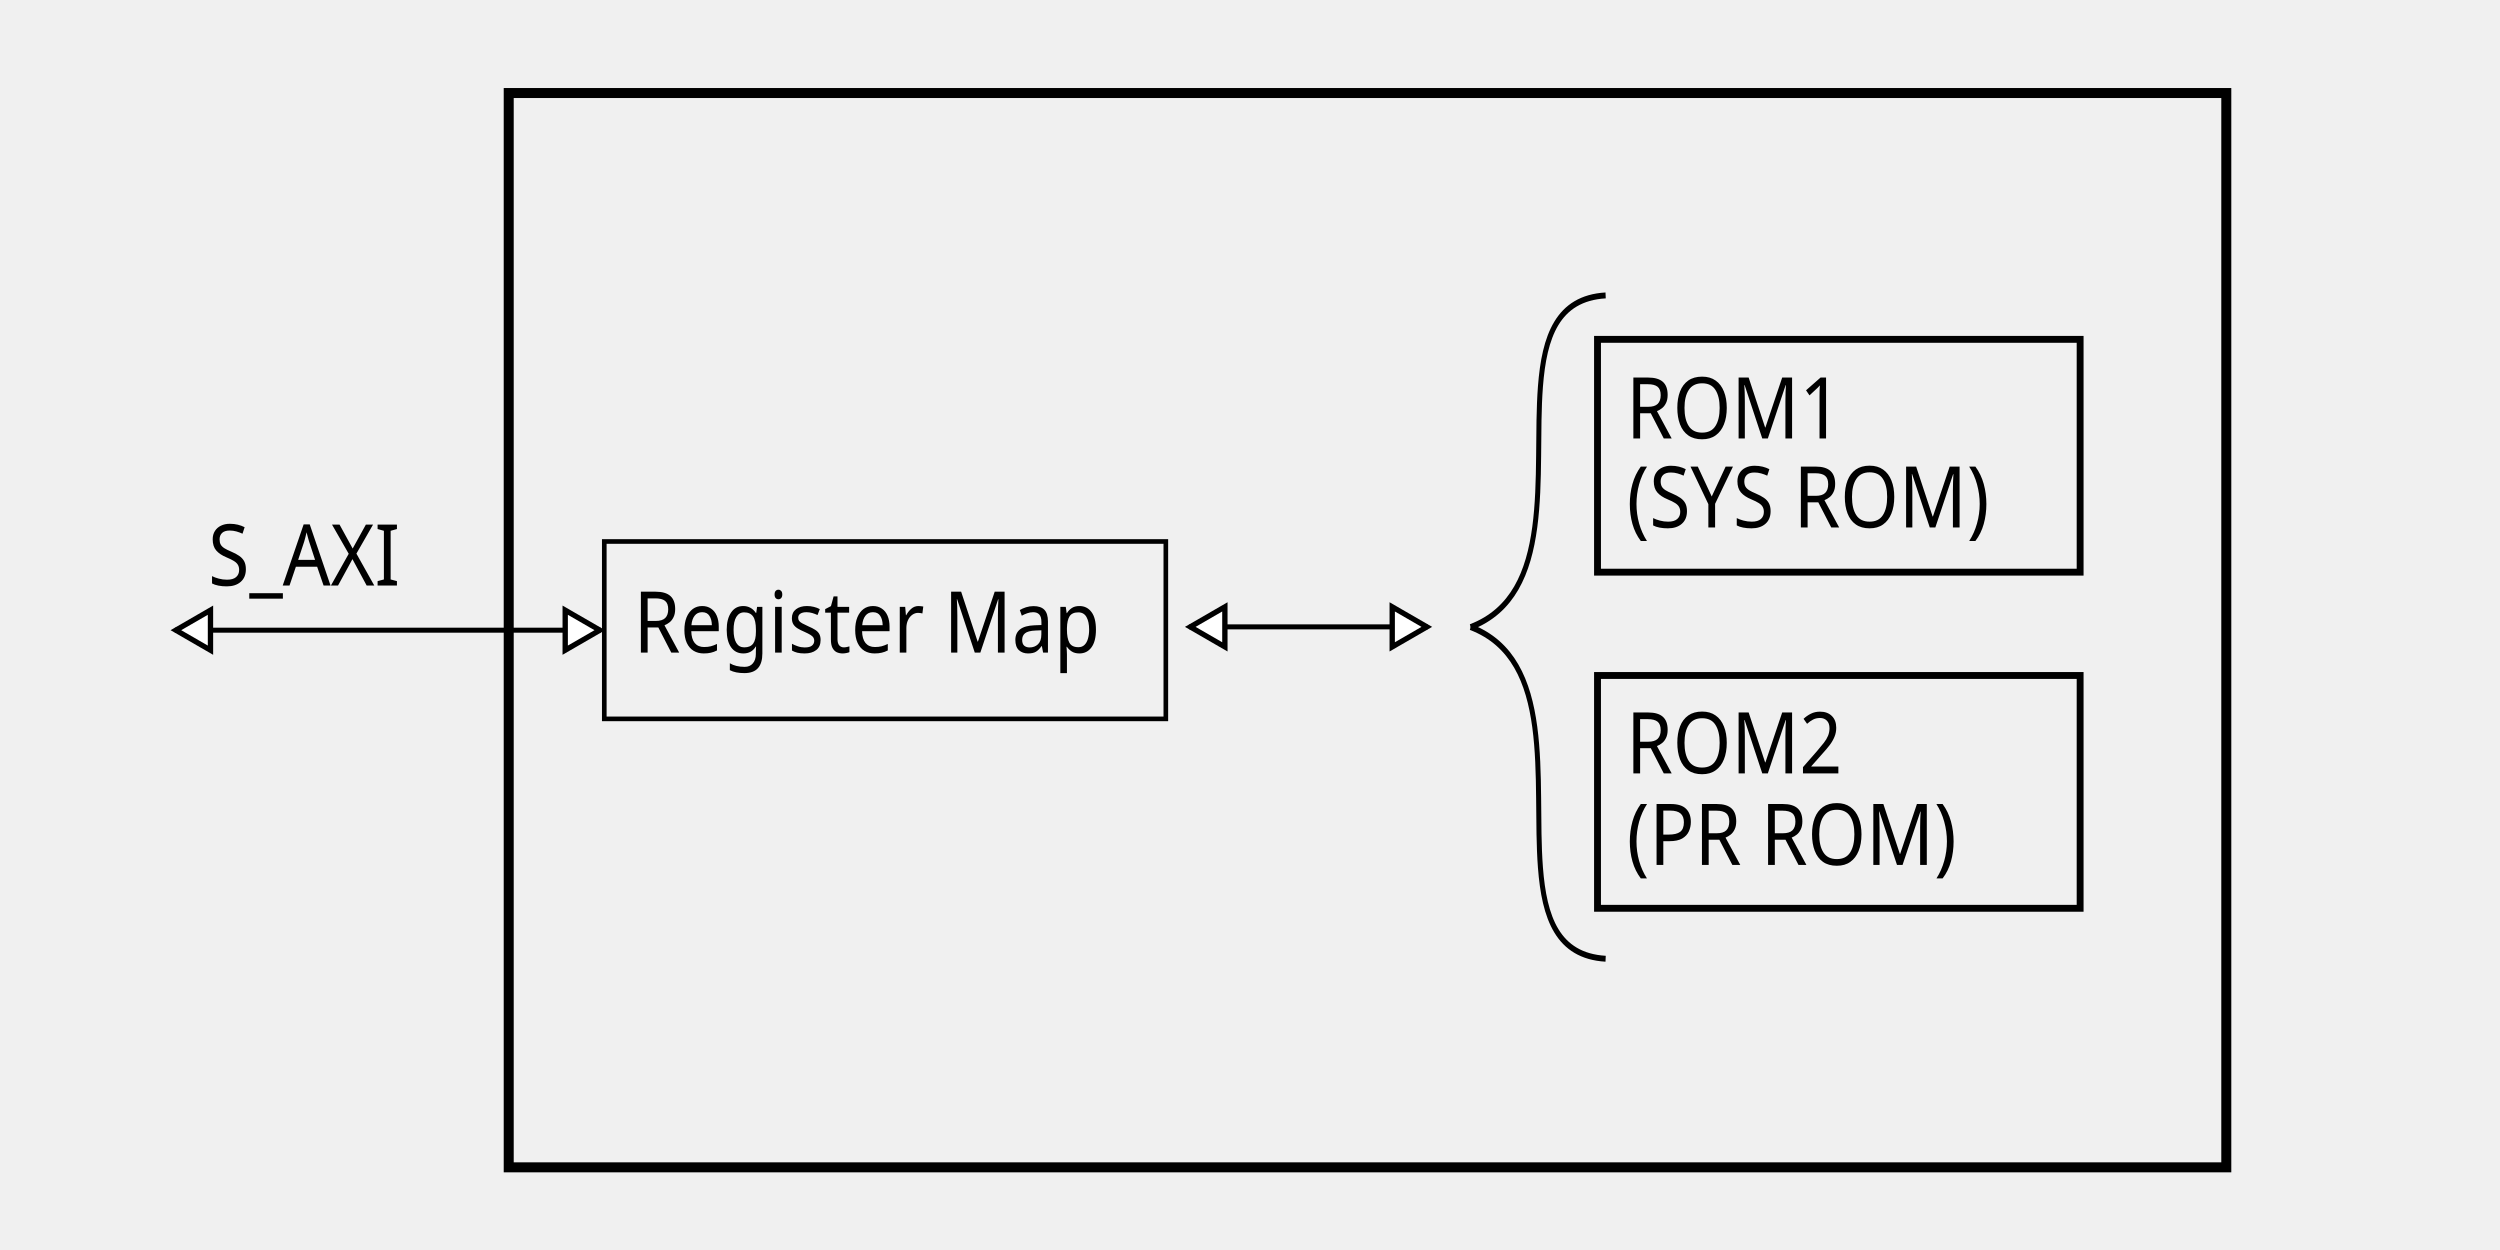
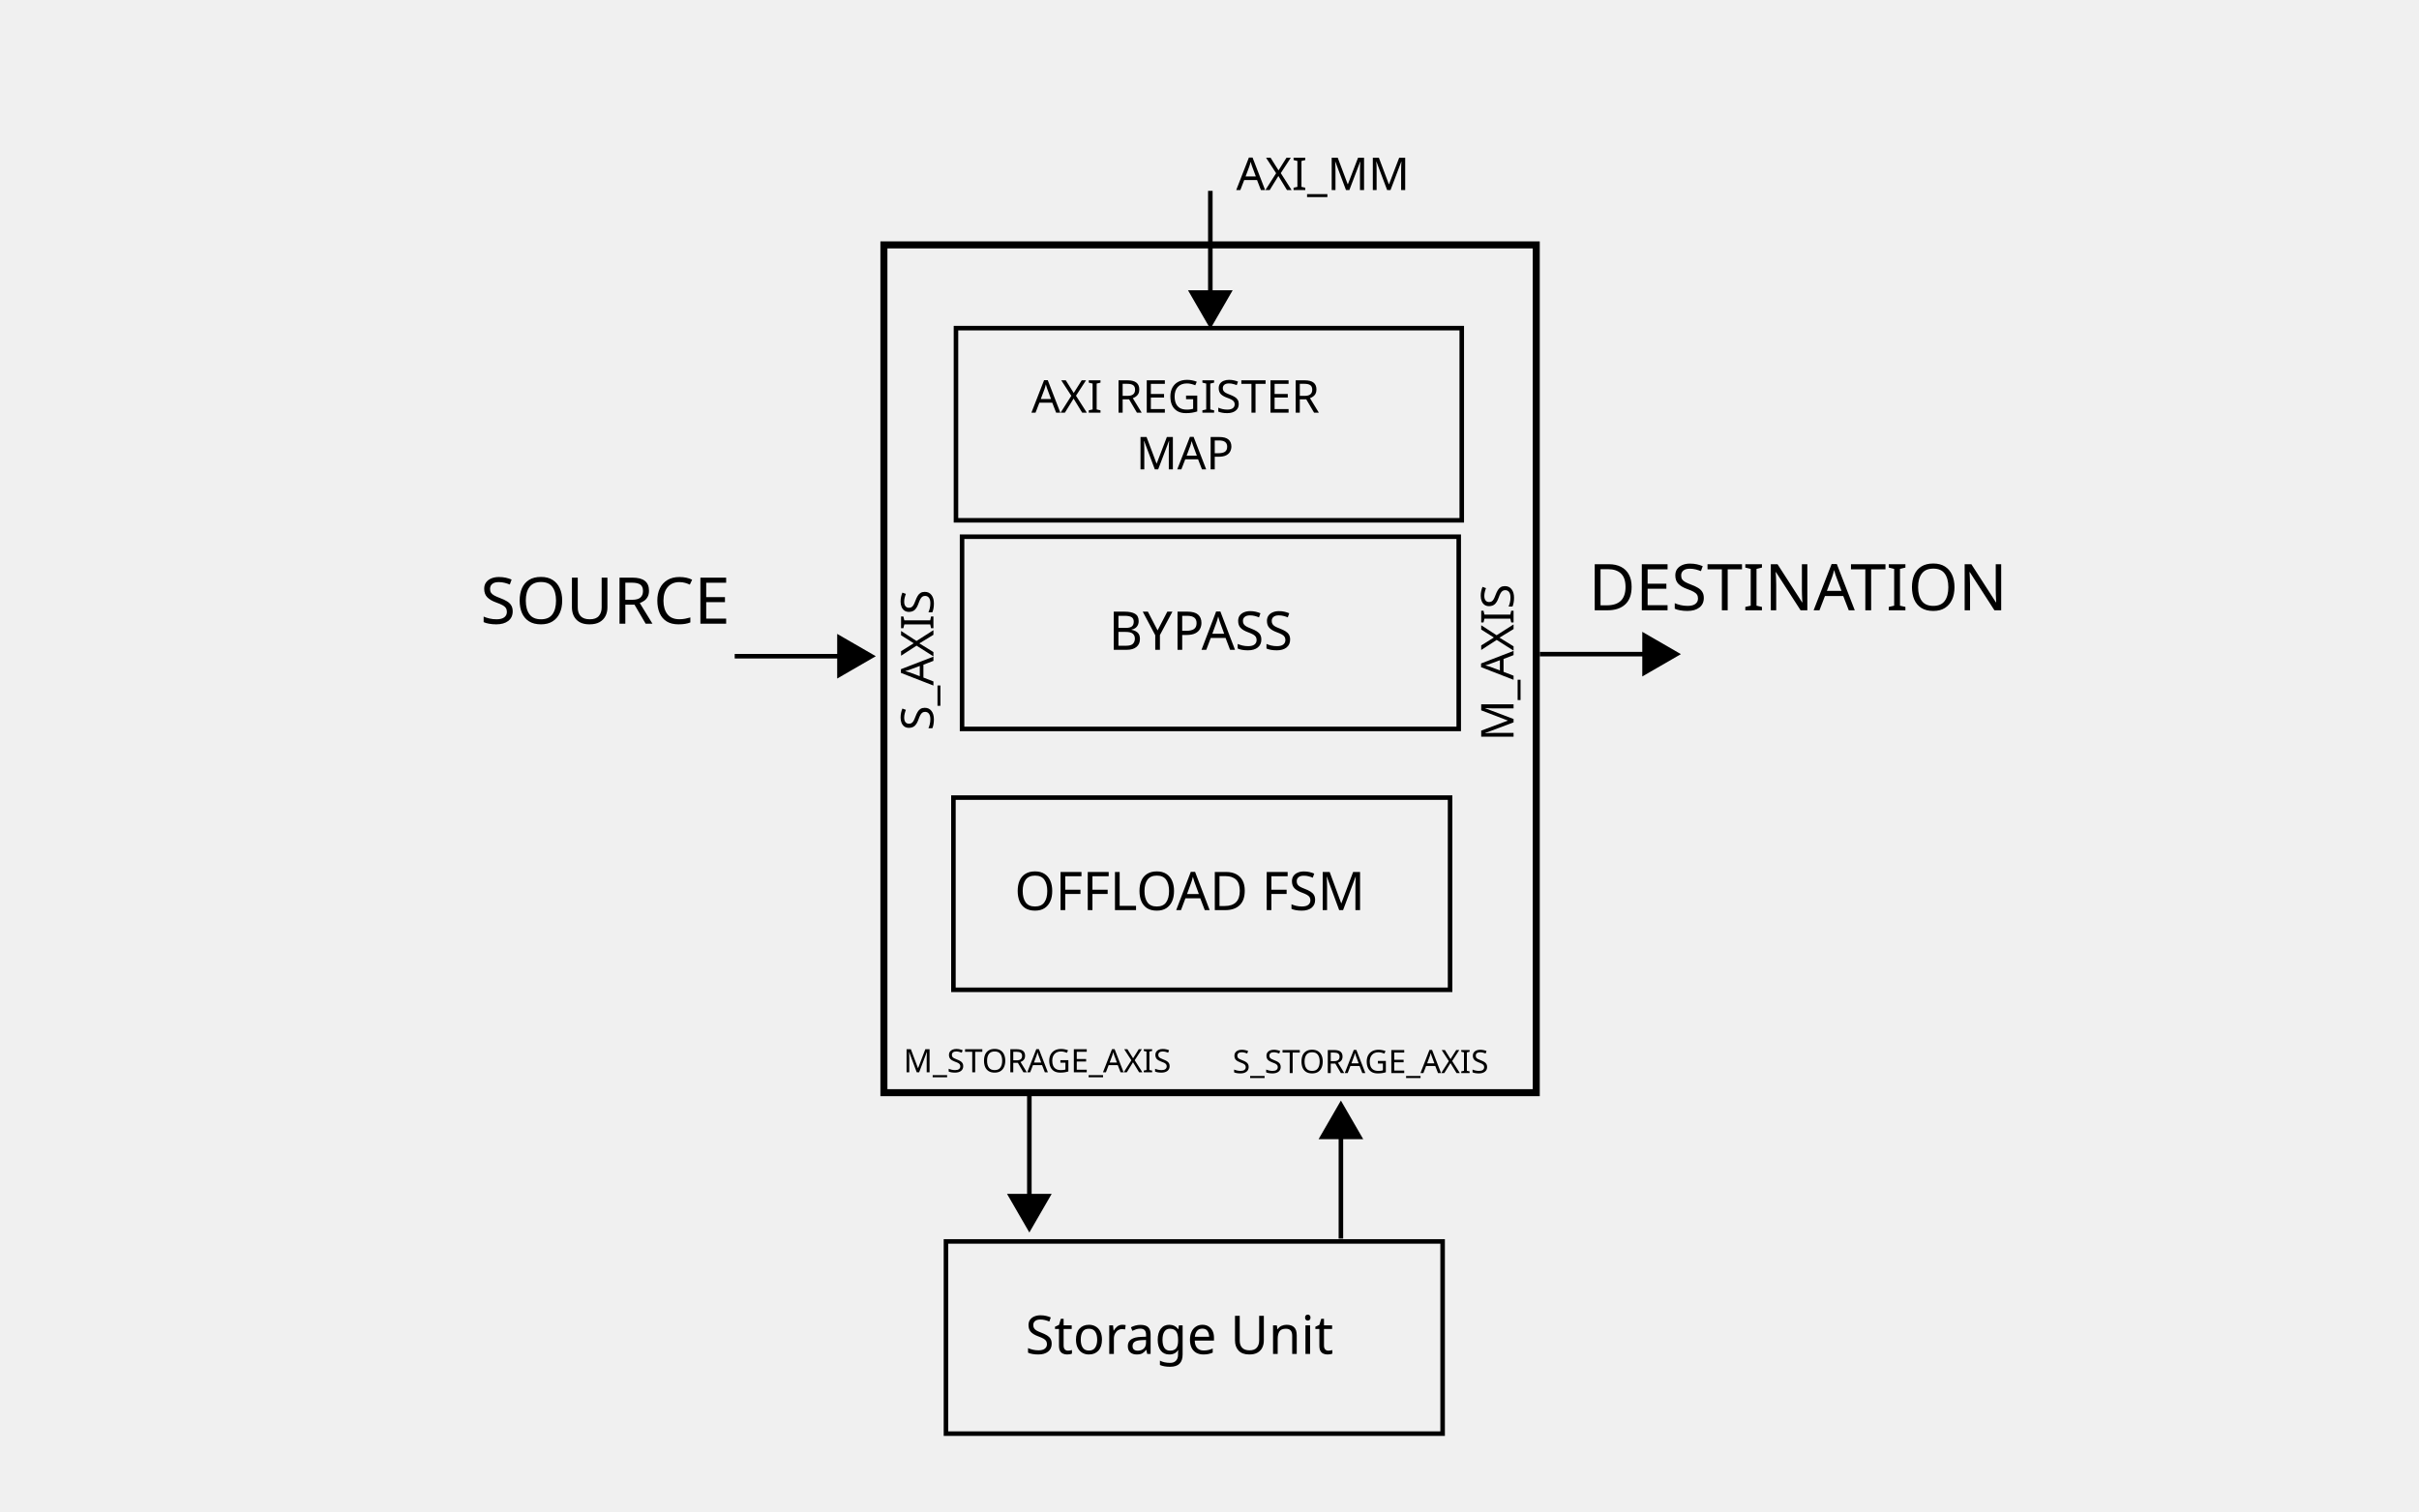
- <svg xmlns="http://www.w3.org/2000/svg" width="500" height="250" viewBox="0 0 500 250" version="1.1" id="svg8">
-   <defs id="defs2">
-     <marker style="overflow:visible" id="marker6013" refX="0" refY="0" orient="auto">
-       <path transform="matrix(0.8,0,0,0.8,-4.8,0)" style="fill:#ffffff;fill-rule:evenodd;stroke:#000000;stroke-width:1pt;stroke-opacity:1" d="M 5.77,0 -2.88,5 V -5 Z" id="path6011" />
+ <svg xmlns="http://www.w3.org/2000/svg" width="800" height="500" viewBox="0 0 800 500" id="svg2" version="1.1">
+   <defs id="defs4">
+     <marker orient="auto" refY="0" refX="0" id="marker8368" style="overflow:visible">
+       <path id="path8370" d="m 5.77,0 -8.65,5 0,-10 8.65,5 z" style="fill:#000000;fill-opacity:1;fill-rule:evenodd;stroke:#000000;stroke-width:1pt;stroke-opacity:1" transform="scale(0.8,0.8)" />
    </marker>
-     <marker style="overflow:visible" id="marker5553" refX="0" refY="0" orient="auto">
-       <path transform="matrix(-0.8,0,0,-0.8,4.8,0)" style="fill:#ffffff;fill-rule:evenodd;stroke:#000000;stroke-width:1pt;stroke-opacity:1" d="M 5.77,0 -2.88,5 V -5 Z" id="path5551" />
+     <marker style="overflow:visible" id="marker7024" refX="0" refY="0" orient="auto">
+       <path transform="scale(0.8,0.8)" style="fill:#000000;fill-opacity:1;fill-rule:evenodd;stroke:#000000;stroke-width:1pt;stroke-opacity:1" d="m 5.77,0 -8.65,5 0,-10 8.65,5 z" id="path7026" />
    </marker>
-     <marker orient="auto" refY="0" refX="0" id="marker5483" style="overflow:visible">
-       <path id="path5481" d="M 5.77,0 -2.88,5 V -5 Z" style="fill:#ffffff;fill-rule:evenodd;stroke:#000000;stroke-width:1pt;stroke-opacity:1" transform="matrix(0.8,0,0,0.8,-4.8,0)" />
+     <marker style="overflow:visible" id="marker6894" refX="0" refY="0" orient="auto">
+       <path transform="scale(0.8,0.8)" style="fill:#000000;fill-opacity:1;fill-rule:evenodd;stroke:#000000;stroke-width:1pt;stroke-opacity:1" d="m 5.77,0 -8.65,5 0,-10 8.65,5 z" id="path6896" />
    </marker>
-     <marker orient="auto" refY="0" refX="0" id="EmptyTriangleInL-3" style="overflow:visible">
-       <path id="path996-6" d="M 5.77,0 -2.88,5 V -5 Z" style="fill:#ffffff;fill-rule:evenodd;stroke:#000000;stroke-width:1pt;stroke-opacity:1" transform="matrix(-0.8,0,0,-0.8,4.8,0)" />
+     <marker style="overflow:visible" id="marker6770" refX="0" refY="0" orient="auto">
+       <path transform="scale(0.8,0.8)" style="fill:#000000;fill-opacity:1;fill-rule:evenodd;stroke:#000000;stroke-width:1pt;stroke-opacity:1" d="m 5.77,0 -8.65,5 0,-10 8.65,5 z" id="path6772" />
    </marker>
-     <marker orient="auto" refY="0" refX="0" id="EmptyTriangleOutL-2" style="overflow:visible">
-       <path id="path1005-7" d="M 5.77,0 -2.88,5 V -5 Z" style="fill:#ffffff;fill-rule:evenodd;stroke:#000000;stroke-width:1pt;stroke-opacity:1" transform="matrix(0.8,0,0,0.8,-4.8,0)" />
+     <marker orient="auto" refY="0" refX="0" id="marker6384" style="overflow:visible">
+       <path id="path6386" d="m 5.77,0 -8.65,5 0,-10 8.65,5 z" style="fill:#000000;fill-opacity:1;fill-rule:evenodd;stroke:#000000;stroke-width:1pt;stroke-opacity:1" transform="scale(0.8,0.8)" />
    </marker>
-     <marker style="overflow:visible" id="marker5102-4" refX="0" refY="0" orient="auto">
-       <path transform="matrix(0.8,0,0,0.8,-4.8,0)" style="fill:#ffffff;fill-rule:evenodd;stroke:#000000;stroke-width:1pt;stroke-opacity:1" d="M 5.77,0 -2.88,5 V -5 Z" id="path5100-4" />
+     <marker orient="auto" refY="0" refX="0" id="marker5850" style="overflow:visible">
+       <path id="path5852" d="m 5.77,0 -8.65,5 0,-10 8.65,5 z" style="fill:#000000;fill-opacity:1;fill-rule:evenodd;stroke:#000000;stroke-width:1pt;stroke-opacity:1" transform="scale(0.8,0.8)" />
    </marker>
-     <marker style="overflow:visible" id="marker5553-1" refX="0" refY="0" orient="auto">
-       <path transform="matrix(-0.8,0,0,-0.8,4.8,0)" style="fill:#ffffff;fill-rule:evenodd;stroke:#000000;stroke-width:1pt;stroke-opacity:1" d="M 5.77,0 -2.88,5 V -5 Z" id="path5551-7" />
+     <marker orient="auto" refY="0" refX="0" id="marker5774" style="overflow:visible">
+       <path id="path5776" d="m 5.77,0 -8.65,5 0,-10 8.65,5 z" style="fill:#000000;fill-opacity:1;fill-rule:evenodd;stroke:#000000;stroke-width:1pt;stroke-opacity:1" transform="scale(0.8,0.8)" />
    </marker>
-     <marker orient="auto" refY="0" refX="0" id="marker5483-8" style="overflow:visible">
-       <path id="path5481-9" d="M 5.77,0 -2.88,5 V -5 Z" style="fill:#ffffff;fill-rule:evenodd;stroke:#000000;stroke-width:1pt;stroke-opacity:1" transform="matrix(0.8,0,0,0.8,-4.8,0)" />
+     <marker orient="auto" refY="0" refX="0" id="TriangleOutL-5-7-7-3-2" style="overflow:visible">
+       <path id="path4988-2-1-3-5-5" d="m 5.77,0 -8.65,5 0,-10 8.65,5 z" style="fill:#000000;fill-opacity:1;fill-rule:evenodd;stroke:#000000;stroke-width:1pt;stroke-opacity:1" transform="scale(0.8,0.8)" />
+     </marker>
+     <marker orient="auto" refY="0" refX="0" id="TriangleOutL-5-7-7" style="overflow:visible">
+       <path id="path4988-2-1-3" d="m 5.77,0 -8.65,5 0,-10 8.65,5 z" style="fill:#000000;fill-opacity:1;fill-rule:evenodd;stroke:#000000;stroke-width:1pt;stroke-opacity:1" transform="scale(0.8,0.8)" />
+     </marker>
+     <marker orient="auto" refY="0" refX="0" id="TriangleOutL-5-7" style="overflow:visible">
+       <path id="path4988-2-1" d="m 5.77,0 -8.65,5 0,-10 8.65,5 z" style="fill:#000000;fill-opacity:1;fill-rule:evenodd;stroke:#000000;stroke-width:1pt;stroke-opacity:1" transform="scale(0.8,0.8)" />
+     </marker>
+     <marker orient="auto" refY="0" refX="0" id="TriangleOutL-5" style="overflow:visible">
+       <path id="path4988-2" d="m 5.77,0 -8.65,5 0,-10 8.65,5 z" style="fill:#000000;fill-opacity:1;fill-rule:evenodd;stroke:#000000;stroke-width:1pt;stroke-opacity:1" transform="scale(0.8,0.8)" />
+     </marker>
+     <marker orient="auto" refY="0" refX="0" id="TriangleOutL" style="overflow:visible">
+       <path id="path4988" d="m 5.77,0 -8.65,5 0,-10 8.65,5 z" style="fill:#000000;fill-opacity:1;fill-rule:evenodd;stroke:#000000;stroke-width:1pt;stroke-opacity:1" transform="scale(0.8,0.8)" />
+     </marker>
+     <marker orient="auto" refY="0" refX="0" id="TriangleOutL-5-7-7-2" style="overflow:visible">
+       <path id="path4988-2-1-3-6" d="m 5.77,0 -8.65,5 0,-10 8.65,5 z" style="fill:#000000;fill-opacity:1;fill-rule:evenodd;stroke:#000000;stroke-width:1pt;stroke-opacity:1" transform="scale(0.8,0.8)" />
+     </marker>
+     <marker orient="auto" refY="0" refX="0" id="marker5850-1" style="overflow:visible">
+       <path id="path5852-8" d="m 5.77,0 -8.65,5 0,-10 8.65,5 z" style="fill:#000000;fill-opacity:1;fill-rule:evenodd;stroke:#000000;stroke-width:1pt;stroke-opacity:1" transform="scale(0.8,0.8)" />
+     </marker>
+     <marker orient="auto" refY="0" refX="0" id="marker5774-7" style="overflow:visible">
+       <path id="path5776-7" d="m 5.77,0 -8.65,5 0,-10 8.65,5 z" style="fill:#000000;fill-opacity:1;fill-rule:evenodd;stroke:#000000;stroke-width:1pt;stroke-opacity:1" transform="scale(0.8,0.8)" />
+     </marker>
+     <marker orient="auto" refY="0" refX="0" id="TriangleOutL-5-7-7-9" style="overflow:visible">
+       <path id="path4988-2-1-3-9" d="M 5.77,0 -2.88,5 V -5 Z" style="fill:#000000;fill-opacity:1;fill-rule:evenodd;stroke:#000000;stroke-width:1pt;stroke-opacity:1" transform="scale(0.8)" />
+     </marker>
+     <marker orient="auto" refY="0" refX="0" id="marker8368-5" style="overflow:visible">
+       <path id="path8370-8" d="M 5.77,0 -2.88,5 V -5 Z" style="fill:#000000;fill-opacity:1;fill-rule:evenodd;stroke:#000000;stroke-width:1pt;stroke-opacity:1" transform="scale(0.8)" />
+     </marker>
+     <marker orient="auto" refY="0" refX="0" id="marker8368-5-6" style="overflow:visible">
+       <path id="path8370-8-4" d="M 5.77,0 -2.88,5 V -5 Z" style="fill:#000000;fill-opacity:1;fill-rule:evenodd;stroke:#000000;stroke-width:1pt;stroke-opacity:1" transform="scale(0.8)" />
    </marker>
  </defs>
-   <g id="layer1" transform="translate(-69.10635,58.12853)">
-     <rect style="fill:none;fill-opacity:1;stroke:#000000;stroke-width:2;stroke-miterlimit:4;stroke-dasharray:none;stroke-opacity:1" id="rect817" width="343.516" height="214.862" x="170.85" y="-39.523" />
-     <text xml:space="preserve" style="font-style:normal;font-weight:normal;font-size:19.844px;line-height:1.25;font-family:sans-serif;letter-spacing:0px;word-spacing:0px;fill:#000000;fill-opacity:1;stroke:none;stroke-width:1.488" x="208.87" y="67.872" id="text821" transform="scale(0.9375812,1.066574)">
-       <tspan id="tspan819" x="208.87" y="67.872" style="font-size:16px;stroke-width:1.488">Register Map</tspan>
-       <tspan x="208.87" y="92.677" style="stroke-width:1.488" id="tspan823" />
+   <g id="layer1" transform="translate(0,-552.3622)">
+     <rect style="color:#000000;clip-rule:nonzero;display:inline;overflow:visible;visibility:visible;isolation:auto;mix-blend-mode:normal;color-interpolation:sRGB;color-interpolation-filters:linearRGB;solid-color:#000000;solid-opacity:1;fill:none;fill-opacity:1;fill-rule:evenodd;stroke:#000000;stroke-width:1.5;stroke-linecap:butt;stroke-linejoin:miter;stroke-miterlimit:4;stroke-dasharray:none;stroke-dashoffset:0;stroke-opacity:1;color-rendering:auto;image-rendering:auto;shape-rendering:auto;text-rendering:auto;enable-background:accumulate" id="rect4733-3" width="164.253" height="63.582" x="315.31" y="816.201" />
+     <text xml:space="preserve" style="font-style:normal;font-weight:normal;line-height:0%;font-family:sans-serif;letter-spacing:0px;word-spacing:0px;fill:#000000;fill-opacity:1;stroke:none;stroke-width:1px;stroke-linecap:butt;stroke-linejoin:miter;stroke-opacity:1" x="338.614" y="845.603" id="text4836-1" transform="scale(0.9908359,1.009249)">
+       <tspan id="tspan4838-5" x="338.614" y="845.603" style="font-size:17.5px;line-height:1.25">OFFLOAD FSM</tspan>
    </text>
-     <rect style="fill:none;fill-opacity:1;stroke:#000000;stroke-width:0.926;stroke-miterlimit:4;stroke-dasharray:none;stroke-opacity:1" id="rect837" width="112.31" height="35.477" x="189.963" y="50.169" />
-     <rect style="fill:none;fill-opacity:1;stroke:#000000;stroke-width:1.375;stroke-miterlimit:4;stroke-dasharray:none;stroke-opacity:1" id="rect841" width="96.523" height="46.562" x="388.609" y="9.742" />
-     <path style="fill:none;stroke:#000000;stroke-width:1;stroke-linecap:butt;stroke-linejoin:miter;stroke-miterlimit:4;stroke-dasharray:none;stroke-opacity:1;marker-start:url(#marker5553);marker-end:url(#marker5483)" d="m 104.098,67.908 h 85.154" id="path5042" />
-     <text xml:space="preserve" style="font-style:normal;font-weight:normal;font-size:5.613px;line-height:1.25;font-family:sans-serif;letter-spacing:0px;word-spacing:0px;fill:#000000;fill-opacity:1;stroke:none;stroke-width:0.421" x="132.514" y="93.104" id="text8159" transform="scale(0.9375812,1.066574)">
-       <tspan id="tspan8157" x="132.514" y="98.225" style="stroke-width:0.421" />
+     <rect style="color:#000000;clip-rule:nonzero;display:inline;overflow:visible;visibility:visible;opacity:1;isolation:auto;mix-blend-mode:normal;color-interpolation:sRGB;color-interpolation-filters:linearRGB;solid-color:#000000;solid-opacity:1;fill:none;fill-opacity:1;fill-rule:evenodd;stroke:#000000;stroke-width:2.322;stroke-linecap:butt;stroke-linejoin:miter;stroke-miterlimit:4;stroke-dasharray:none;stroke-dashoffset:0;stroke-opacity:1;color-rendering:auto;image-rendering:auto;shape-rendering:auto;text-rendering:auto;enable-background:accumulate" id="rect4731" width="215.739" height="280.435" x="292.321" y="633.373" />
+     <rect style="color:#000000;clip-rule:nonzero;display:inline;overflow:visible;visibility:visible;opacity:1;isolation:auto;mix-blend-mode:normal;color-interpolation:sRGB;color-interpolation-filters:linearRGB;solid-color:#000000;solid-opacity:1;fill:none;fill-opacity:1;fill-rule:evenodd;stroke:#000000;stroke-width:1.5;stroke-linecap:butt;stroke-linejoin:miter;stroke-miterlimit:4;stroke-dasharray:none;stroke-dashoffset:0;stroke-opacity:1;color-rendering:auto;image-rendering:auto;shape-rendering:auto;text-rendering:auto;enable-background:accumulate" id="rect4733" width="164.253" height="63.582" x="318.168" y="729.904" />
+     <rect style="color:#000000;clip-rule:nonzero;display:inline;overflow:visible;visibility:visible;opacity:1;isolation:auto;mix-blend-mode:normal;color-interpolation:sRGB;color-interpolation-filters:linearRGB;solid-color:#000000;solid-opacity:1;fill:none;fill-opacity:1;fill-rule:evenodd;stroke:#000000;stroke-width:1.5;stroke-linecap:butt;stroke-linejoin:miter;stroke-miterlimit:4;stroke-dasharray:none;stroke-dashoffset:0;stroke-opacity:1;color-rendering:auto;image-rendering:auto;shape-rendering:auto;text-rendering:auto;enable-background:accumulate" id="rect4733-2" width="167.27" height="63.568" x="316.155" y="660.909" />
+     <text xml:space="preserve" style="font-style:normal;font-weight:normal;line-height:0%;font-family:sans-serif;letter-spacing:0px;word-spacing:0px;fill:#000000;fill-opacity:1;stroke:none;stroke-width:1px;stroke-linecap:butt;stroke-linejoin:miter;stroke-opacity:1" x="399.665" y="688.87" id="text4804">
+       <tspan id="tspan4806" x="399.665" y="688.87" style="font-size:15px;line-height:1.25;text-align:center;text-anchor:middle">AXI REGISTER</tspan>
+       <tspan x="399.665" y="707.62" id="tspan4808" style="font-size:15px;line-height:1.25;text-align:center;text-anchor:middle">MAP</tspan>
    </text>
-     <text xml:space="preserve" style="font-style:normal;font-weight:normal;font-size:19.844px;line-height:1.25;font-family:sans-serif;letter-spacing:0px;word-spacing:0px;fill:#000000;fill-opacity:1;stroke:none;stroke-width:1.488" x="118.125" y="55.293" id="text8163" transform="scale(0.9375812,1.066574)">
-       <tspan id="tspan8161" x="118.125" y="55.293" style="font-size:16px;stroke-width:1.488">S_AXI</tspan>
+     <text xml:space="preserve" style="font-style:normal;font-weight:normal;line-height:0%;font-family:sans-serif;letter-spacing:0px;word-spacing:0px;fill:#000000;fill-opacity:1;stroke:none;stroke-width:1px;stroke-linecap:butt;stroke-linejoin:miter;stroke-opacity:1" x="370.044" y="760.277" id="text4836" transform="scale(0.9908359,1.009249)">
+       <tspan id="tspan4838" x="370.044" y="760.277" style="font-size:17.5px;line-height:1.25">BYPASS</tspan>
    </text>
-     <text xml:space="preserve" style="font-style:normal;font-weight:normal;font-size:19.844px;line-height:1.25;font-family:sans-serif;letter-spacing:0px;word-spacing:0px;fill:#000000;fill-opacity:1;stroke:none;stroke-width:1.488" x="420.581" y="27.722" id="text821-3" transform="scale(0.9375812,1.066574)">
-       <tspan id="tspan819-4" x="420.581" y="27.722" style="font-size:16px;stroke-width:1.488">ROM1</tspan>
-       <tspan x="420.581" y="52.527" style="stroke-width:1.488" id="tspan823-5" />
+     <path style="fill:none;fill-rule:evenodd;stroke:#000000;stroke-width:1.5;stroke-linecap:butt;stroke-linejoin:miter;stroke-miterlimit:4;stroke-dasharray:none;stroke-opacity:1;marker-end:url(#TriangleOutL-5-7-7)" d="m 242.978,769.435 h 38.148" id="path4840" />
+     <text xml:space="preserve" style="font-style:normal;font-weight:normal;line-height:0%;font-family:sans-serif;letter-spacing:0px;word-spacing:0px;fill:#000000;fill-opacity:1;stroke:none;stroke-width:1px;stroke-linecap:butt;stroke-linejoin:miter;stroke-opacity:1" x="-794.033" y="308.699" id="text5814" transform="rotate(-90)">
+       <tspan id="tspan5816" x="-794.033" y="308.699" style="font-size:15px;line-height:1.25">S_AXIS</tspan>
    </text>
-     <text xml:space="preserve" style="font-style:normal;font-weight:normal;font-size:19.844px;line-height:1.25;font-family:sans-serif;letter-spacing:0px;word-spacing:0px;fill:#000000;fill-opacity:1;stroke:none;stroke-width:1.488" x="420.581" y="90.526" id="text821-3-7" transform="scale(0.9375812,1.066574)">
-       <tspan id="tspan819-4-9" x="420.581" y="90.526" style="font-size:16px;stroke-width:1.488">ROM2</tspan>
-       <tspan x="420.581" y="115.332" style="stroke-width:1.488" id="tspan823-5-8" />
+     <path style="fill:none;fill-rule:evenodd;stroke:#000000;stroke-width:1.5;stroke-linecap:butt;stroke-linejoin:miter;stroke-miterlimit:4;stroke-dasharray:none;stroke-opacity:1;marker-end:url(#marker8368)" d="m 400.276,615.495 v 37.143" id="path8360" />
+     <text xml:space="preserve" style="font-style:normal;font-weight:normal;line-height:0%;font-family:sans-serif;letter-spacing:0px;word-spacing:0px;fill:#000000;fill-opacity:1;stroke:none;stroke-width:1px;stroke-linecap:butt;stroke-linejoin:miter;stroke-opacity:1" x="408.837" y="615.24" id="text8660">
+       <tspan id="tspan8662" x="408.837" y="615.24" style="font-size:15px;line-height:1.25">AXI_MM</tspan>
    </text>
-     <g id="g11064" transform="matrix(1,0,0,1.181877,96.5,-61.82724)">
-       <path id="path11045" d="m 293.731,53.121 c -9.645,0.486 -12.274,6.973 -13.038,15.429 -1.324,14.655 2.958,35.221 -13.962,40.696" style="fill:none;stroke:#000000;stroke-width:1px;stroke-linecap:butt;stroke-linejoin:miter;stroke-opacity:1" />
-       <path id="path11045-6" d="m 293.731,165.371 c -9.645,-0.486 -12.274,-6.973 -13.038,-15.429 -1.324,-14.655 2.958,-35.221 -13.962,-40.696" style="fill:none;stroke:#000000;stroke-width:1px;stroke-linecap:butt;stroke-linejoin:miter;stroke-opacity:1" />
-     </g>
-     <path style="fill:none;stroke:#000000;stroke-width:1;stroke-linecap:butt;stroke-linejoin:miter;stroke-miterlimit:4;stroke-dasharray:none;stroke-opacity:1;marker-start:url(#marker5553-1);marker-end:url(#marker5483-8)" d="m 306.977,67.244 h 47.677" id="path5042-9" />
-     <text xml:space="preserve" style="font-style:normal;font-weight:normal;font-size:19.844px;line-height:1.25;font-family:sans-serif;letter-spacing:0px;word-spacing:0px;fill:#000000;fill-opacity:1;stroke:none;stroke-width:1.488" x="420.729" y="44.414" id="text821-3-3" transform="scale(0.9375812,1.066574)">
-       <tspan id="tspan819-4-1" x="420.729" y="44.414" style="font-size:16px;stroke-width:1.488">(SYS ROM)</tspan>
-       <tspan x="420.729" y="69.22" style="stroke-width:1.488" id="tspan823-5-6" />
+     <text xml:space="preserve" style="font-style:normal;font-weight:normal;font-size:21.333px;line-height:1.25;font-family:sans-serif;letter-spacing:0px;word-spacing:0px;fill:#000000;fill-opacity:1;stroke:none" x="214.008" y="713.129" id="text2292">
+       <tspan id="tspan2290" x="214.008" y="732.004" style="text-align:center;text-anchor:middle" />
+       <tspan x="214.008" y="758.67" id="tspan2294" style="text-align:center;text-anchor:middle">SOURCE</tspan>
    </text>
-     <text xml:space="preserve" style="font-style:normal;font-weight:normal;font-size:19.844px;line-height:1.25;font-family:sans-serif;letter-spacing:0px;word-spacing:0px;fill:#000000;fill-opacity:1;stroke:none;stroke-width:1.488" x="420.729" y="107.687" id="text821-3-3-5" transform="scale(0.9375812,1.066574)">
-       <tspan id="tspan819-4-1-5" x="420.729" y="107.687" style="font-size:16px;stroke-width:1.488">(PR ROM)</tspan>
-       <tspan x="420.729" y="132.492" style="stroke-width:1.488" id="tspan823-5-6-9" />
+     <text xml:space="preserve" style="font-style:normal;font-weight:normal;line-height:0%;font-family:sans-serif;letter-spacing:0px;word-spacing:0px;fill:#000000;fill-opacity:1;stroke:none;stroke-width:1px;stroke-linecap:butt;stroke-linejoin:miter;stroke-opacity:1" x="-797.504" y="500.56" id="text5814-4" transform="rotate(-90)">
+       <tspan id="tspan5816-4" x="-797.504" y="500.56" style="font-size:15px;line-height:1.25">M_AXIS</tspan>
    </text>
-     <rect style="fill:none;fill-opacity:1;stroke:#000000;stroke-width:1.375;stroke-miterlimit:4;stroke-dasharray:none;stroke-opacity:1" id="rect841-6" width="96.523" height="46.562" x="388.609" y="76.968" />
+     <path style="fill:none;fill-rule:evenodd;stroke:#000000;stroke-width:1.5;stroke-linecap:butt;stroke-linejoin:miter;stroke-miterlimit:4;stroke-dasharray:none;stroke-opacity:1;marker-end:url(#TriangleOutL-5-7-7-9)" d="m 509.234,768.747 h 38.148" id="path4840-4" />
+     <text xml:space="preserve" style="font-style:normal;font-weight:normal;font-size:21.333px;line-height:1.25;font-family:sans-serif;letter-spacing:0px;word-spacing:0px;fill:#000000;fill-opacity:1;stroke:none" x="608.481" y="708.695" id="text2292-9">
+       <tspan id="tspan2290-3" x="608.481" y="727.57" style="text-align:center;text-anchor:middle" />
+       <tspan x="608.481" y="754.237" id="tspan2294-9" style="text-align:center;text-anchor:middle">DESTINATION</tspan>
+     </text>
+     <path style="fill:none;fill-rule:evenodd;stroke:#000000;stroke-width:1.5;stroke-linecap:butt;stroke-linejoin:miter;stroke-miterlimit:4;stroke-dasharray:none;stroke-opacity:1;marker-end:url(#marker8368-5)" d="m 340.421,914.398 v 37.143" id="path8360-3" />
+     <path style="fill:none;fill-rule:evenodd;stroke:#000000;stroke-width:1.5;stroke-linecap:butt;stroke-linejoin:miter;stroke-miterlimit:4;stroke-dasharray:none;stroke-opacity:1;marker-end:url(#marker8368-5-6)" d="M 443.457,962.083 V 924.94" id="path8360-3-5" />
+     <text xml:space="preserve" style="font-style:normal;font-weight:normal;line-height:0%;font-family:sans-serif;letter-spacing:0px;word-spacing:0px;fill:#000000;fill-opacity:1;stroke:none;stroke-width:1px;stroke-linecap:butt;stroke-linejoin:miter;stroke-opacity:1" x="298.787" y="907.069" id="text5814-3">
+       <tspan id="tspan5816-8" x="298.787" y="907.069" style="font-size:10.667px;line-height:0">M_STORAGE_AXIS</tspan>
+     </text>
+     <text xml:space="preserve" style="font-style:normal;font-weight:normal;line-height:0%;font-family:sans-serif;letter-spacing:0px;word-spacing:0px;fill:#000000;fill-opacity:1;stroke:none;stroke-width:1px;stroke-linecap:butt;stroke-linejoin:miter;stroke-opacity:1" x="407.596" y="907.333" id="text5814-3-0">
+       <tspan id="tspan5816-8-3" x="407.596" y="907.333" style="font-size:10.667px;line-height:1.25">S_STORAGE_AXIS</tspan>
+     </text>
+     <rect style="color:#000000;clip-rule:nonzero;display:inline;overflow:visible;visibility:visible;isolation:auto;mix-blend-mode:normal;color-interpolation:sRGB;color-interpolation-filters:linearRGB;solid-color:#000000;solid-opacity:1;fill:none;fill-opacity:1;fill-rule:evenodd;stroke:#000000;stroke-width:1.5;stroke-linecap:butt;stroke-linejoin:miter;stroke-miterlimit:4;stroke-dasharray:none;stroke-dashoffset:0;stroke-opacity:1;color-rendering:auto;image-rendering:auto;shape-rendering:auto;text-rendering:auto;enable-background:accumulate" id="rect4733-3-2" width="164.253" height="63.582" x="312.843" y="963.018" />
+     <text xml:space="preserve" style="font-style:normal;font-weight:normal;line-height:0%;font-family:sans-serif;letter-spacing:0px;word-spacing:0px;fill:#000000;fill-opacity:1;stroke:none;stroke-width:1px;stroke-linecap:butt;stroke-linejoin:miter;stroke-opacity:1" x="342.241" y="991.074" id="text4836-1-1" transform="scale(0.9908359,1.009249)">
+       <tspan id="tspan4838-5-5" x="342.241" y="991.074" style="font-size:17.5px;line-height:1.25">Storage Unit</tspan>
+     </text>
  </g>
</svg>
